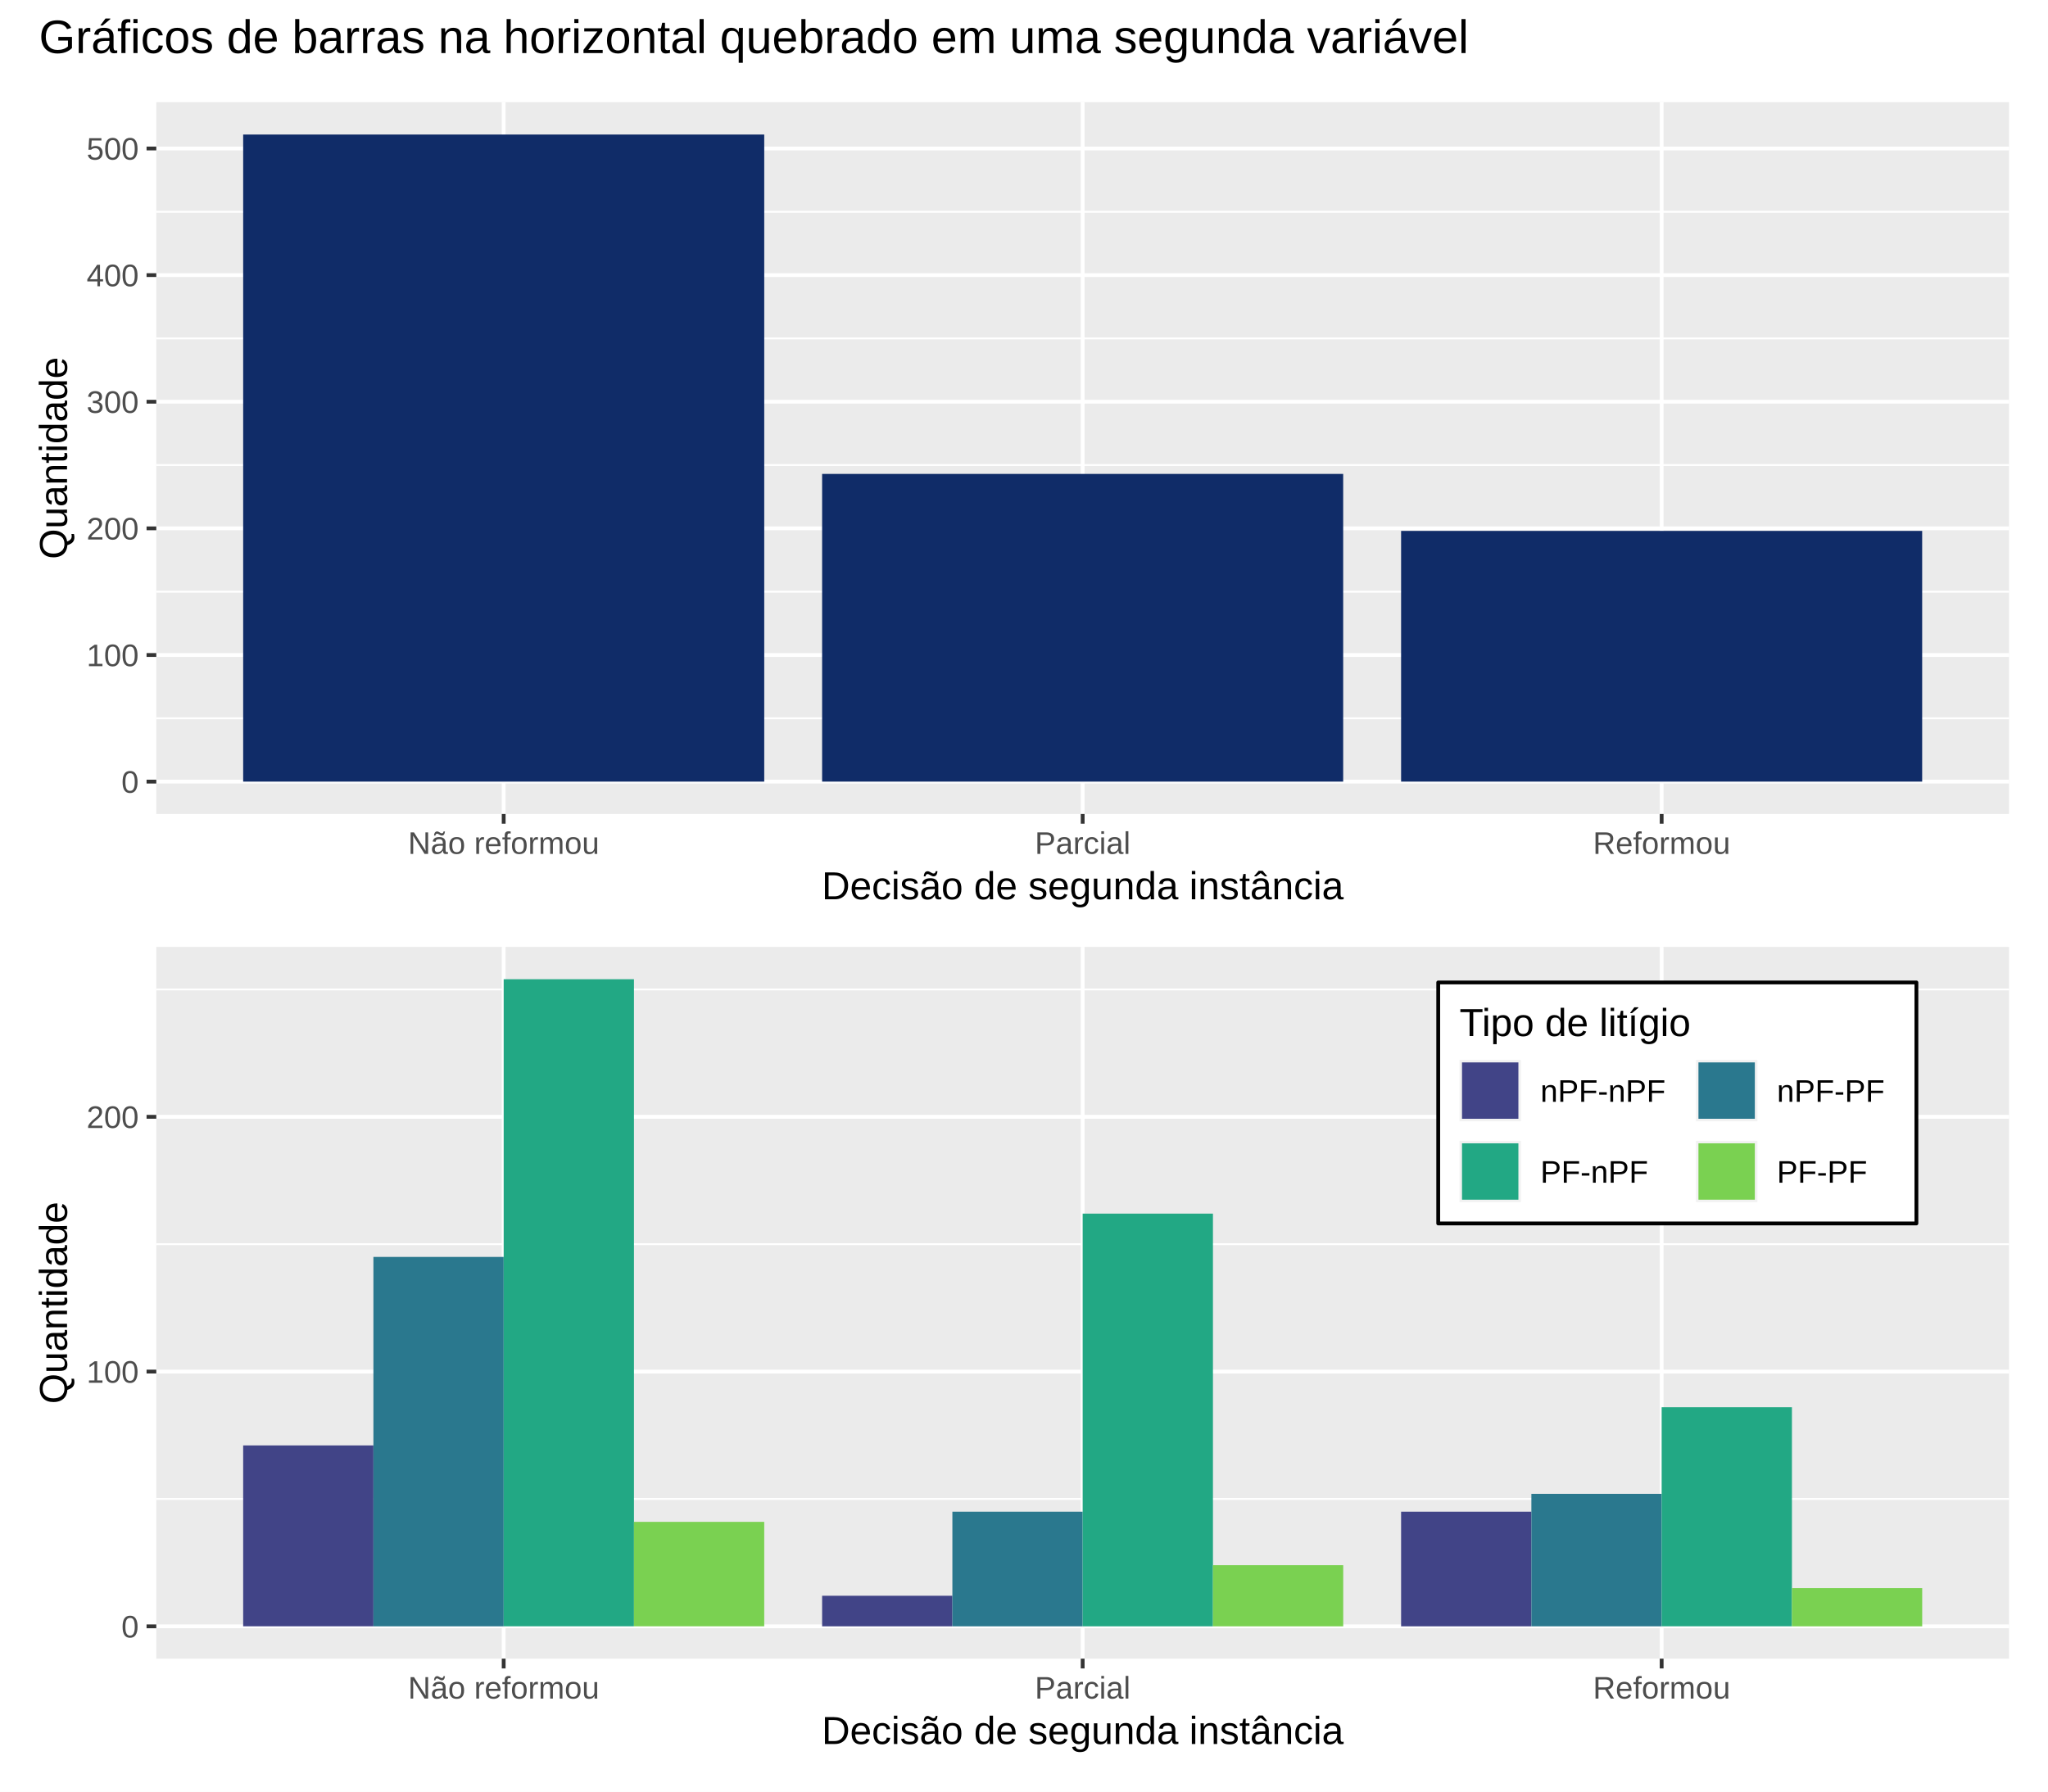
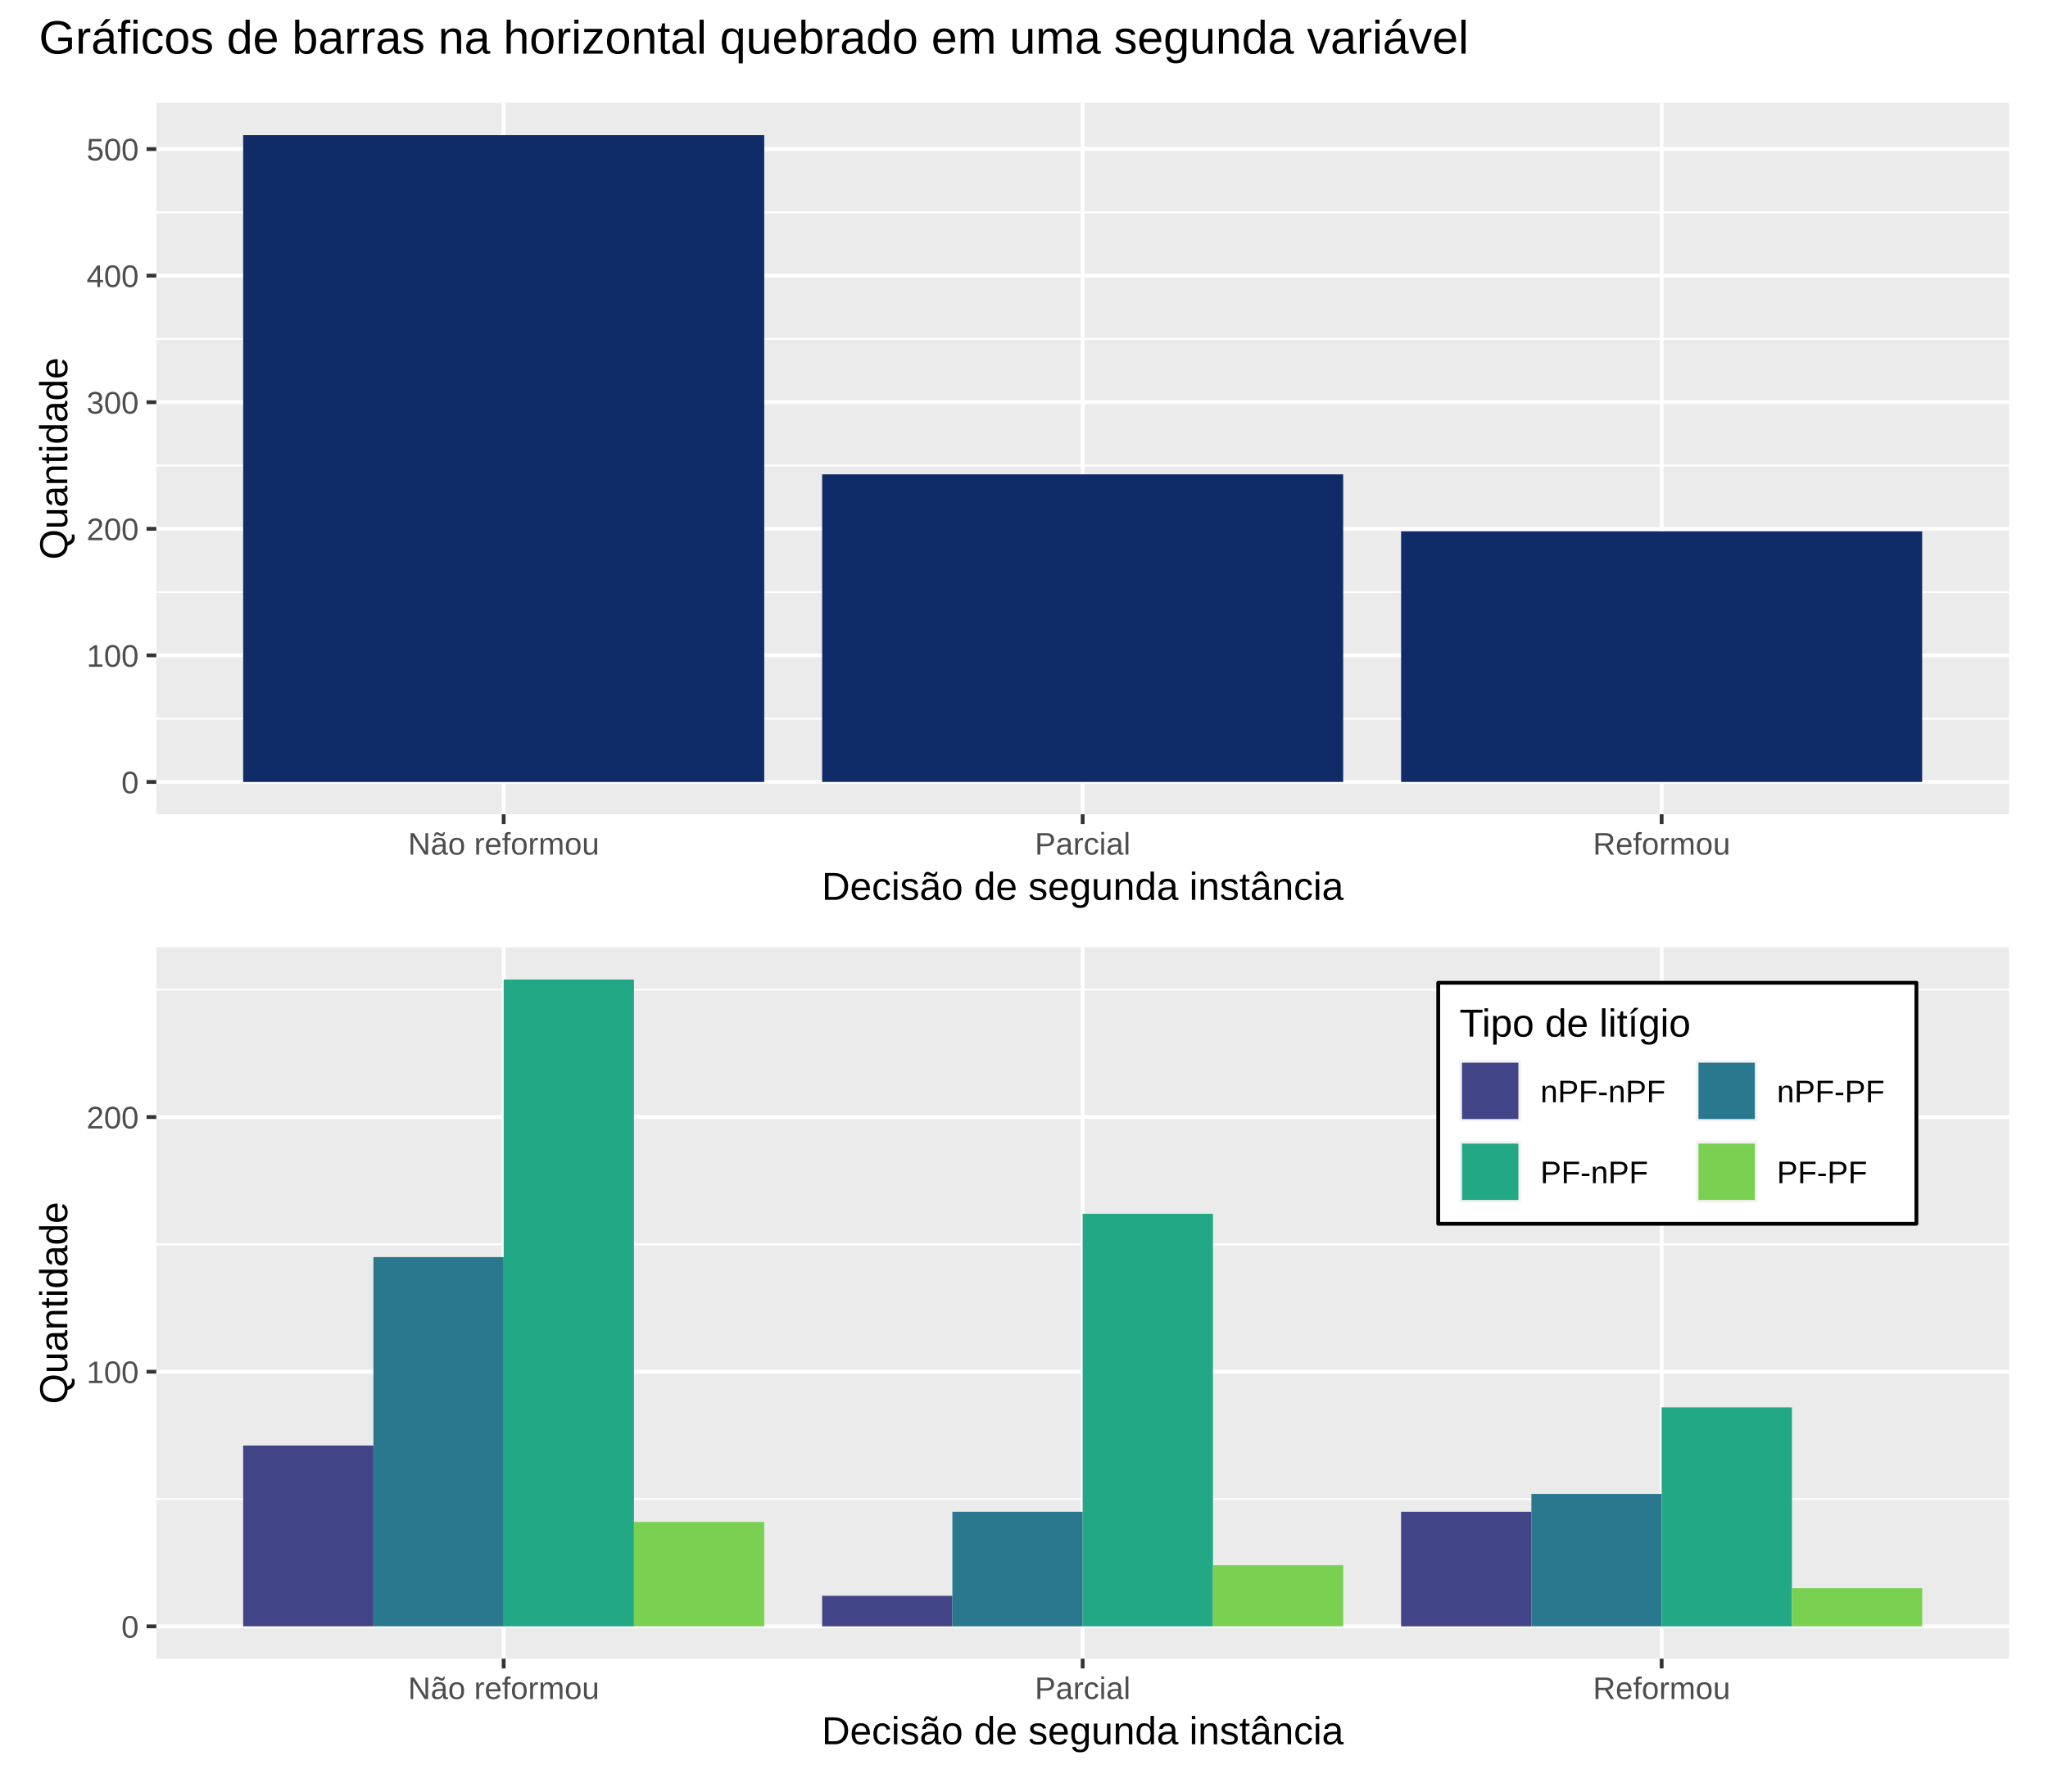
<svg xmlns="http://www.w3.org/2000/svg" class="svglite" width="576.00pt" height="504.00pt" viewBox="0 0 576.00 504.00">
  <defs>
    <style type="text/css">
    .svglite line, .svglite polyline, .svglite polygon, .svglite path, .svglite rect, .svglite circle {
      fill: none;
      stroke: #000000;
      stroke-linecap: round;
      stroke-linejoin: round;
      stroke-miterlimit: 10.00;
    }
    .svglite text {
      white-space: pre;
    }
  </style>
  </defs>
  <rect width="100%" height="100%" style="stroke: none; fill: #FFFFFF;" />
  <defs>
    <clipPath id="cpMC4wMHw1NzYuMDB8MC4wMHw1MDQuMDA=">
      <rect x="0.00" y="0.00" width="576.00" height="504.00" />
    </clipPath>
  </defs>
  <g clip-path="url(#cpMC4wMHw1NzYuMDB8MC4wMHw1MDQuMDA=)">
    <rect x="0.00" y="0.00" width="576.00" height="504.00" style="stroke-width: 1.07; stroke: #FFFFFF; fill: #FFFFFF;" />
  </g>
  <defs>
-     <clipPath id="cpNS40OHw1NzAuNTJ8MjMuMjd8MjYwLjg5">
-       <rect x="5.48" y="23.27" width="565.04" height="237.63" />
+     <clipPath id="cpNS40OHw1NzAuNTJ8MjMuNDR8MjYwLjk4">
+       <rect x="5.48" y="23.44" width="565.04" height="237.54" />
    </clipPath>
  </defs>
-   <g clip-path="url(#cpNS40OHw1NzAuNTJ8MjMuMjd8MjYwLjg5)">
-     <rect x="5.48" y="23.27" width="565.04" height="237.63" style="stroke-width: 1.07; stroke: #FFFFFF; fill: #FFFFFF;" />
+   <g clip-path="url(#cpNS40OHw1NzAuNTJ8MjMuNDR8MjYwLjk4)">
+     <rect x="5.48" y="23.44" width="565.04" height="237.54" style="stroke-width: 1.07; stroke: #FFFFFF; fill: #FFFFFF;" />
  </g>
  <g clip-path="url(#cpMC4wMHw1NzYuMDB8MC4wMHw1MDQuMDA=)">
</g>
  <defs>
-     <clipPath id="cpNDMuOTZ8NTY1LjA0fDI4Ljc0fDIyOC45OA==">
-       <rect x="43.96" y="28.74" width="521.08" height="200.24" />
+     <clipPath id="cpNDMuOTZ8NTY1LjA0fDI4LjkyfDIyOS4wNw==">
+       <rect x="43.96" y="28.92" width="521.08" height="200.15" />
    </clipPath>
  </defs>
-   <g clip-path="url(#cpNDMuOTZ8NTY1LjA0fDI4Ljc0fDIyOC45OA==)">
-     <rect x="43.96" y="28.74" width="521.08" height="200.24" style="stroke-width: 1.07; stroke: none; fill: #EBEBEB;" />
-     <polyline points="43.96,202.07 565.04,202.07 " style="stroke-width: 0.53; stroke: #FFFFFF; stroke-linecap: butt;" />
-     <polyline points="43.96,166.45 565.04,166.45 " style="stroke-width: 0.53; stroke: #FFFFFF; stroke-linecap: butt;" />
-     <polyline points="43.96,130.82 565.04,130.82 " style="stroke-width: 0.53; stroke: #FFFFFF; stroke-linecap: butt;" />
-     <polyline points="43.96,95.20 565.04,95.20 " style="stroke-width: 0.53; stroke: #FFFFFF; stroke-linecap: butt;" />
-     <polyline points="43.96,59.58 565.04,59.58 " style="stroke-width: 0.53; stroke: #FFFFFF; stroke-linecap: butt;" />
-     <polyline points="43.96,219.88 565.04,219.88 " style="stroke-width: 1.07; stroke: #FFFFFF; stroke-linecap: butt;" />
-     <polyline points="43.96,184.26 565.04,184.26 " style="stroke-width: 1.07; stroke: #FFFFFF; stroke-linecap: butt;" />
-     <polyline points="43.96,148.63 565.04,148.63 " style="stroke-width: 1.07; stroke: #FFFFFF; stroke-linecap: butt;" />
-     <polyline points="43.96,113.01 565.04,113.01 " style="stroke-width: 1.07; stroke: #FFFFFF; stroke-linecap: butt;" />
-     <polyline points="43.96,77.39 565.04,77.39 " style="stroke-width: 1.07; stroke: #FFFFFF; stroke-linecap: butt;" />
-     <polyline points="43.96,41.77 565.04,41.77 " style="stroke-width: 1.07; stroke: #FFFFFF; stroke-linecap: butt;" />
-     <polyline points="141.66,228.98 141.66,28.74 " style="stroke-width: 1.07; stroke: #FFFFFF; stroke-linecap: butt;" />
-     <polyline points="304.50,228.98 304.50,28.74 " style="stroke-width: 1.07; stroke: #FFFFFF; stroke-linecap: butt;" />
-     <polyline points="467.34,228.98 467.34,28.74 " style="stroke-width: 1.07; stroke: #FFFFFF; stroke-linecap: butt;" />
-     <rect x="68.39" y="37.85" width="146.55" height="182.03" style="stroke-width: 1.07; stroke: none; stroke-linecap: square; stroke-linejoin: miter; fill: #102C68;" />
-     <rect x="231.22" y="133.32" width="146.55" height="86.56" style="stroke-width: 1.07; stroke: none; stroke-linecap: square; stroke-linejoin: miter; fill: #102C68;" />
-     <rect x="394.06" y="149.35" width="146.55" height="70.53" style="stroke-width: 1.07; stroke: none; stroke-linecap: square; stroke-linejoin: miter; fill: #102C68;" />
+   <g clip-path="url(#cpNDMuOTZ8NTY1LjA0fDI4LjkyfDIyOS4wNw==)">
+     <rect x="43.96" y="28.92" width="521.08" height="200.15" style="stroke-width: 1.07; stroke: none; fill: #EBEBEB;" />
+     <polyline points="43.96,202.17 565.04,202.17 " style="stroke-width: 0.53; stroke: #FFFFFF; stroke-linecap: butt;" />
+     <polyline points="43.96,166.56 565.04,166.56 " style="stroke-width: 0.53; stroke: #FFFFFF; stroke-linecap: butt;" />
+     <polyline points="43.96,130.95 565.04,130.95 " style="stroke-width: 0.53; stroke: #FFFFFF; stroke-linecap: butt;" />
+     <polyline points="43.96,95.34 565.04,95.34 " style="stroke-width: 0.53; stroke: #FFFFFF; stroke-linecap: butt;" />
+     <polyline points="43.96,59.74 565.04,59.74 " style="stroke-width: 0.53; stroke: #FFFFFF; stroke-linecap: butt;" />
+     <polyline points="43.96,219.97 565.04,219.97 " style="stroke-width: 1.07; stroke: #FFFFFF; stroke-linecap: butt;" />
+     <polyline points="43.96,184.36 565.04,184.36 " style="stroke-width: 1.07; stroke: #FFFFFF; stroke-linecap: butt;" />
+     <polyline points="43.96,148.76 565.04,148.76 " style="stroke-width: 1.07; stroke: #FFFFFF; stroke-linecap: butt;" />
+     <polyline points="43.96,113.15 565.04,113.15 " style="stroke-width: 1.07; stroke: #FFFFFF; stroke-linecap: butt;" />
+     <polyline points="43.96,77.54 565.04,77.54 " style="stroke-width: 1.07; stroke: #FFFFFF; stroke-linecap: butt;" />
+     <polyline points="43.96,41.93 565.04,41.93 " style="stroke-width: 1.07; stroke: #FFFFFF; stroke-linecap: butt;" />
+     <polyline points="141.66,229.07 141.66,28.92 " style="stroke-width: 1.07; stroke: #FFFFFF; stroke-linecap: butt;" />
+     <polyline points="304.50,229.07 304.50,28.92 " style="stroke-width: 1.07; stroke: #FFFFFF; stroke-linecap: butt;" />
+     <polyline points="467.34,229.07 467.34,28.92 " style="stroke-width: 1.07; stroke: #FFFFFF; stroke-linecap: butt;" />
+     <rect x="68.39" y="38.02" width="146.55" height="181.96" style="stroke-width: 1.07; stroke: none; stroke-linecap: square; stroke-linejoin: miter; fill: #102C68;" />
+     <rect x="231.22" y="133.44" width="146.55" height="86.53" style="stroke-width: 1.07; stroke: none; stroke-linecap: square; stroke-linejoin: miter; fill: #102C68;" />
+     <rect x="394.06" y="149.47" width="146.55" height="70.50" style="stroke-width: 1.07; stroke: none; stroke-linecap: square; stroke-linejoin: miter; fill: #102C68;" />
  </g>
  <g clip-path="url(#cpMC4wMHw1NzYuMDB8MC4wMHw1MDQuMDA=)">
-     <text x="39.03" y="223.03" text-anchor="end" style="font-size: 8.80px;fill: #4D4D4D; font-family: &quot;Arial&quot;;" textLength="4.90px" lengthAdjust="spacingAndGlyphs">0</text>
-     <text x="39.03" y="187.41" text-anchor="end" style="font-size: 8.80px;fill: #4D4D4D; font-family: &quot;Arial&quot;;" textLength="14.69px" lengthAdjust="spacingAndGlyphs">100</text>
-     <text x="39.03" y="151.78" text-anchor="end" style="font-size: 8.80px;fill: #4D4D4D; font-family: &quot;Arial&quot;;" textLength="14.69px" lengthAdjust="spacingAndGlyphs">200</text>
-     <text x="39.03" y="116.16" text-anchor="end" style="font-size: 8.80px;fill: #4D4D4D; font-family: &quot;Arial&quot;;" textLength="14.69px" lengthAdjust="spacingAndGlyphs">300</text>
-     <text x="39.03" y="80.54" text-anchor="end" style="font-size: 8.80px;fill: #4D4D4D; font-family: &quot;Arial&quot;;" textLength="14.69px" lengthAdjust="spacingAndGlyphs">400</text>
-     <text x="39.03" y="44.92" text-anchor="end" style="font-size: 8.80px;fill: #4D4D4D; font-family: &quot;Arial&quot;;" textLength="14.69px" lengthAdjust="spacingAndGlyphs">500</text>
-     <polyline points="41.22,219.88 43.96,219.88 " style="stroke-width: 1.07; stroke: #333333; stroke-linecap: butt;" />
-     <polyline points="41.22,184.26 43.96,184.26 " style="stroke-width: 1.07; stroke: #333333; stroke-linecap: butt;" />
-     <polyline points="41.22,148.63 43.96,148.63 " style="stroke-width: 1.07; stroke: #333333; stroke-linecap: butt;" />
-     <polyline points="41.22,113.01 43.96,113.01 " style="stroke-width: 1.07; stroke: #333333; stroke-linecap: butt;" />
-     <polyline points="41.22,77.39 43.96,77.39 " style="stroke-width: 1.07; stroke: #333333; stroke-linecap: butt;" />
-     <polyline points="41.22,41.77 43.96,41.77 " style="stroke-width: 1.07; stroke: #333333; stroke-linecap: butt;" />
-     <polyline points="141.66,231.72 141.66,228.98 " style="stroke-width: 1.07; stroke: #333333; stroke-linecap: butt;" />
-     <polyline points="304.50,231.72 304.50,228.98 " style="stroke-width: 1.07; stroke: #333333; stroke-linecap: butt;" />
-     <polyline points="467.34,231.72 467.34,228.98 " style="stroke-width: 1.07; stroke: #333333; stroke-linecap: butt;" />
-     <text x="141.66" y="240.21" text-anchor="middle" style="font-size: 8.80px;fill: #4D4D4D; font-family: &quot;Arial&quot;;" textLength="53.81px" lengthAdjust="spacingAndGlyphs">Não reformou</text>
-     <text x="304.50" y="240.21" text-anchor="middle" style="font-size: 8.80px;fill: #4D4D4D; font-family: &quot;Arial&quot;;" textLength="26.89px" lengthAdjust="spacingAndGlyphs">Parcial</text>
-     <text x="467.34" y="240.21" text-anchor="middle" style="font-size: 8.80px;fill: #4D4D4D; font-family: &quot;Arial&quot;;" textLength="38.64px" lengthAdjust="spacingAndGlyphs">Reformou</text>
-     <text x="304.50" y="252.98" text-anchor="middle" style="font-size: 11.00px; font-family: &quot;Arial&quot;;" textLength="146.81px" lengthAdjust="spacingAndGlyphs">Decisão de segunda instância</text>
-     <text transform="translate(18.85,128.86) rotate(-90)" text-anchor="middle" style="font-size: 11.00px; font-family: &quot;Arial&quot;;" textLength="56.90px" lengthAdjust="spacingAndGlyphs">Quantidade</text>
+     <text x="39.03" y="223.18" text-anchor="end" style="font-size: 8.80px;fill: #4D4D4D; font-family: &quot;Liberation Sans&quot;;" textLength="5.59px" lengthAdjust="spacingAndGlyphs">0</text>
+     <text x="39.03" y="187.57" text-anchor="end" style="font-size: 8.80px;fill: #4D4D4D; font-family: &quot;Liberation Sans&quot;;" textLength="16.78px" lengthAdjust="spacingAndGlyphs">100</text>
+     <text x="39.03" y="151.96" text-anchor="end" style="font-size: 8.80px;fill: #4D4D4D; font-family: &quot;Liberation Sans&quot;;" textLength="16.78px" lengthAdjust="spacingAndGlyphs">200</text>
+     <text x="39.03" y="116.36" text-anchor="end" style="font-size: 8.80px;fill: #4D4D4D; font-family: &quot;Liberation Sans&quot;;" textLength="16.78px" lengthAdjust="spacingAndGlyphs">300</text>
+     <text x="39.03" y="80.75" text-anchor="end" style="font-size: 8.80px;fill: #4D4D4D; font-family: &quot;Liberation Sans&quot;;" textLength="16.78px" lengthAdjust="spacingAndGlyphs">400</text>
+     <text x="39.03" y="45.14" text-anchor="end" style="font-size: 8.80px;fill: #4D4D4D; font-family: &quot;Liberation Sans&quot;;" textLength="16.78px" lengthAdjust="spacingAndGlyphs">500</text>
+     <polyline points="41.22,219.97 43.96,219.97 " style="stroke-width: 1.07; stroke: #333333; stroke-linecap: butt;" />
+     <polyline points="41.22,184.36 43.96,184.36 " style="stroke-width: 1.07; stroke: #333333; stroke-linecap: butt;" />
+     <polyline points="41.22,148.76 43.96,148.76 " style="stroke-width: 1.07; stroke: #333333; stroke-linecap: butt;" />
+     <polyline points="41.22,113.15 43.96,113.15 " style="stroke-width: 1.07; stroke: #333333; stroke-linecap: butt;" />
+     <polyline points="41.22,77.54 43.96,77.54 " style="stroke-width: 1.07; stroke: #333333; stroke-linecap: butt;" />
+     <polyline points="41.22,41.93 43.96,41.93 " style="stroke-width: 1.07; stroke: #333333; stroke-linecap: butt;" />
+     <polyline points="141.66,231.81 141.66,229.07 " style="stroke-width: 1.07; stroke: #333333; stroke-linecap: butt;" />
+     <polyline points="304.50,231.81 304.50,229.07 " style="stroke-width: 1.07; stroke: #333333; stroke-linecap: butt;" />
+     <polyline points="467.34,231.81 467.34,229.07 " style="stroke-width: 1.07; stroke: #333333; stroke-linecap: butt;" />
+     <text x="141.66" y="240.42" text-anchor="middle" style="font-size: 8.80px;fill: #4D4D4D; font-family: &quot;Liberation Sans&quot;;" textLength="60.46px" lengthAdjust="spacingAndGlyphs">Não reformou</text>
+     <text x="304.50" y="240.42" text-anchor="middle" style="font-size: 8.80px;fill: #4D4D4D; font-family: &quot;Liberation Sans&quot;;" textLength="28.85px" lengthAdjust="spacingAndGlyphs">Parcial</text>
+     <text x="467.34" y="240.42" text-anchor="middle" style="font-size: 8.80px;fill: #4D4D4D; font-family: &quot;Liberation Sans&quot;;" textLength="42.60px" lengthAdjust="spacingAndGlyphs">Reformou</text>
+     <text x="304.50" y="253.14" text-anchor="middle" style="font-size: 11.00px; font-family: &quot;Liberation Sans&quot;;" textLength="164.58px" lengthAdjust="spacingAndGlyphs">Decisão de segunda instância</text>
+     <text transform="translate(18.92,128.99) rotate(-90)" text-anchor="middle" style="font-size: 11.00px; font-family: &quot;Liberation Sans&quot;;" textLength="64.19px" lengthAdjust="spacingAndGlyphs">Quantidade</text>
  </g>
  <defs>
-     <clipPath id="cpNS40OHw1NzAuNTJ8MjYwLjg5fDQ5OC41Mg==">
-       <rect x="5.48" y="260.89" width="565.04" height="237.63" />
+     <clipPath id="cpNS40OHw1NzAuNTJ8MjYwLjk4fDQ5OC41Mg==">
+       <rect x="5.48" y="260.98" width="565.04" height="237.54" />
    </clipPath>
  </defs>
-   <g clip-path="url(#cpNS40OHw1NzAuNTJ8MjYwLjg5fDQ5OC41Mg==)">
-     <rect x="5.48" y="260.89" width="565.04" height="237.63" style="stroke-width: 1.07; stroke: #FFFFFF; fill: #FFFFFF;" />
+   <g clip-path="url(#cpNS40OHw1NzAuNTJ8MjYwLjk4fDQ5OC41Mg==)">
+     <rect x="5.48" y="260.98" width="565.04" height="237.54" style="stroke-width: 1.07; stroke: #FFFFFF; fill: #FFFFFF;" />
  </g>
  <g clip-path="url(#cpMC4wMHw1NzYuMDB8MC4wMHw1MDQuMDA=)">
</g>
  <defs>
-     <clipPath id="cpNDMuOTZ8NTY1LjA0fDI2Ni4zN3w0NjYuNjE=">
-       <rect x="43.96" y="266.37" width="521.08" height="200.24" />
+     <clipPath id="cpNDMuOTZ8NTY1LjA0fDI2Ni40Nnw0NjYuNjE=">
+       <rect x="43.96" y="266.46" width="521.08" height="200.15" />
    </clipPath>
  </defs>
-   <g clip-path="url(#cpNDMuOTZ8NTY1LjA0fDI2Ni4zN3w0NjYuNjE=)">
-     <rect x="43.96" y="266.37" width="521.08" height="200.24" style="stroke-width: 1.07; stroke: none; fill: #EBEBEB;" />
-     <polyline points="43.96,421.67 565.04,421.67 " style="stroke-width: 0.53; stroke: #FFFFFF; stroke-linecap: butt;" />
-     <polyline points="43.96,350.01 565.04,350.01 " style="stroke-width: 0.53; stroke: #FFFFFF; stroke-linecap: butt;" />
-     <polyline points="43.96,278.34 565.04,278.34 " style="stroke-width: 0.53; stroke: #FFFFFF; stroke-linecap: butt;" />
+   <g clip-path="url(#cpNDMuOTZ8NTY1LjA0fDI2Ni40Nnw0NjYuNjE=)">
+     <rect x="43.96" y="266.46" width="521.08" height="200.15" style="stroke-width: 1.07; stroke: none; fill: #EBEBEB;" />
+     <polyline points="43.96,421.69 565.04,421.69 " style="stroke-width: 0.53; stroke: #FFFFFF; stroke-linecap: butt;" />
+     <polyline points="43.96,350.06 565.04,350.06 " style="stroke-width: 0.53; stroke: #FFFFFF; stroke-linecap: butt;" />
+     <polyline points="43.96,278.42 565.04,278.42 " style="stroke-width: 0.53; stroke: #FFFFFF; stroke-linecap: butt;" />
    <polyline points="43.96,457.51 565.04,457.51 " style="stroke-width: 1.07; stroke: #FFFFFF; stroke-linecap: butt;" />
-     <polyline points="43.96,385.84 565.04,385.84 " style="stroke-width: 1.07; stroke: #FFFFFF; stroke-linecap: butt;" />
-     <polyline points="43.96,314.17 565.04,314.17 " style="stroke-width: 1.07; stroke: #FFFFFF; stroke-linecap: butt;" />
-     <polyline points="141.66,466.61 141.66,266.37 " style="stroke-width: 1.07; stroke: #FFFFFF; stroke-linecap: butt;" />
-     <polyline points="304.50,466.61 304.50,266.37 " style="stroke-width: 1.07; stroke: #FFFFFF; stroke-linecap: butt;" />
-     <polyline points="467.34,466.61 467.34,266.37 " style="stroke-width: 1.07; stroke: #FFFFFF; stroke-linecap: butt;" />
-     <rect x="68.39" y="406.62" width="36.64" height="50.88" style="stroke-width: 1.07; stroke: none; stroke-linecap: square; stroke-linejoin: miter; fill: #414487;" />
-     <rect x="105.02" y="353.59" width="36.64" height="103.92" style="stroke-width: 1.07; stroke: none; stroke-linecap: square; stroke-linejoin: miter; fill: #2A788E;" />
-     <rect x="141.66" y="275.47" width="36.64" height="182.03" style="stroke-width: 1.07; stroke: none; stroke-linecap: square; stroke-linejoin: miter; fill: #22A884;" />
-     <rect x="178.30" y="428.12" width="36.64" height="29.38" style="stroke-width: 1.07; stroke: none; stroke-linecap: square; stroke-linejoin: miter; fill: #7AD151;" />
-     <rect x="231.22" y="448.91" width="36.64" height="8.60" style="stroke-width: 1.07; stroke: none; stroke-linecap: square; stroke-linejoin: miter; fill: #414487;" />
-     <rect x="267.86" y="425.26" width="36.64" height="32.25" style="stroke-width: 1.07; stroke: none; stroke-linecap: square; stroke-linejoin: miter; fill: #2A788E;" />
-     <rect x="304.50" y="341.41" width="36.64" height="116.10" style="stroke-width: 1.07; stroke: none; stroke-linecap: square; stroke-linejoin: miter; fill: #22A884;" />
-     <rect x="341.14" y="440.31" width="36.64" height="17.20" style="stroke-width: 1.07; stroke: none; stroke-linecap: square; stroke-linejoin: miter; fill: #7AD151;" />
-     <rect x="394.06" y="425.26" width="36.64" height="32.25" style="stroke-width: 1.07; stroke: none; stroke-linecap: square; stroke-linejoin: miter; fill: #414487;" />
-     <rect x="430.70" y="420.24" width="36.64" height="37.27" style="stroke-width: 1.07; stroke: none; stroke-linecap: square; stroke-linejoin: miter; fill: #2A788E;" />
-     <rect x="467.34" y="395.87" width="36.64" height="61.63" style="stroke-width: 1.07; stroke: none; stroke-linecap: square; stroke-linejoin: miter; fill: #22A884;" />
-     <rect x="503.98" y="446.76" width="36.64" height="10.75" style="stroke-width: 1.07; stroke: none; stroke-linecap: square; stroke-linejoin: miter; fill: #7AD151;" />
+     <polyline points="43.96,385.88 565.04,385.88 " style="stroke-width: 1.07; stroke: #FFFFFF; stroke-linecap: butt;" />
+     <polyline points="43.96,314.24 565.04,314.24 " style="stroke-width: 1.07; stroke: #FFFFFF; stroke-linecap: butt;" />
+     <polyline points="141.66,466.61 141.66,266.46 " style="stroke-width: 1.07; stroke: #FFFFFF; stroke-linecap: butt;" />
+     <polyline points="304.50,466.61 304.50,266.46 " style="stroke-width: 1.07; stroke: #FFFFFF; stroke-linecap: butt;" />
+     <polyline points="467.34,466.61 467.34,266.46 " style="stroke-width: 1.07; stroke: #FFFFFF; stroke-linecap: butt;" />
+     <rect x="68.39" y="406.65" width="36.64" height="50.86" style="stroke-width: 1.07; stroke: none; stroke-linecap: square; stroke-linejoin: miter; fill: #414487;" />
+     <rect x="105.02" y="353.64" width="36.64" height="103.87" style="stroke-width: 1.07; stroke: none; stroke-linecap: square; stroke-linejoin: miter; fill: #2A788E;" />
+     <rect x="141.66" y="275.56" width="36.64" height="181.96" style="stroke-width: 1.07; stroke: none; stroke-linecap: square; stroke-linejoin: miter; fill: #22A884;" />
+     <rect x="178.30" y="428.14" width="36.64" height="29.37" style="stroke-width: 1.07; stroke: none; stroke-linecap: square; stroke-linejoin: miter; fill: #7AD151;" />
+     <rect x="231.22" y="448.92" width="36.64" height="8.60" style="stroke-width: 1.07; stroke: none; stroke-linecap: square; stroke-linejoin: miter; fill: #414487;" />
+     <rect x="267.86" y="425.28" width="36.64" height="32.24" style="stroke-width: 1.07; stroke: none; stroke-linecap: square; stroke-linejoin: miter; fill: #2A788E;" />
+     <rect x="304.50" y="341.46" width="36.64" height="116.05" style="stroke-width: 1.07; stroke: none; stroke-linecap: square; stroke-linejoin: miter; fill: #22A884;" />
+     <rect x="341.14" y="440.32" width="36.64" height="17.19" style="stroke-width: 1.07; stroke: none; stroke-linecap: square; stroke-linejoin: miter; fill: #7AD151;" />
+     <rect x="394.06" y="425.28" width="36.64" height="32.24" style="stroke-width: 1.07; stroke: none; stroke-linecap: square; stroke-linejoin: miter; fill: #414487;" />
+     <rect x="430.70" y="420.26" width="36.64" height="37.25" style="stroke-width: 1.07; stroke: none; stroke-linecap: square; stroke-linejoin: miter; fill: #2A788E;" />
+     <rect x="467.34" y="395.91" width="36.64" height="61.61" style="stroke-width: 1.07; stroke: none; stroke-linecap: square; stroke-linejoin: miter; fill: #22A884;" />
+     <rect x="503.98" y="446.77" width="36.64" height="10.75" style="stroke-width: 1.07; stroke: none; stroke-linecap: square; stroke-linejoin: miter; fill: #7AD151;" />
  </g>
  <g clip-path="url(#cpMC4wMHw1NzYuMDB8MC4wMHw1MDQuMDA=)">
-     <text x="39.03" y="460.66" text-anchor="end" style="font-size: 8.80px;fill: #4D4D4D; font-family: &quot;Arial&quot;;" textLength="4.90px" lengthAdjust="spacingAndGlyphs">0</text>
-     <text x="39.03" y="388.99" text-anchor="end" style="font-size: 8.80px;fill: #4D4D4D; font-family: &quot;Arial&quot;;" textLength="14.69px" lengthAdjust="spacingAndGlyphs">100</text>
-     <text x="39.03" y="317.32" text-anchor="end" style="font-size: 8.80px;fill: #4D4D4D; font-family: &quot;Arial&quot;;" textLength="14.69px" lengthAdjust="spacingAndGlyphs">200</text>
+     <text x="39.03" y="460.72" text-anchor="end" style="font-size: 8.80px;fill: #4D4D4D; font-family: &quot;Liberation Sans&quot;;" textLength="5.59px" lengthAdjust="spacingAndGlyphs">0</text>
+     <text x="39.03" y="389.08" text-anchor="end" style="font-size: 8.80px;fill: #4D4D4D; font-family: &quot;Liberation Sans&quot;;" textLength="16.78px" lengthAdjust="spacingAndGlyphs">100</text>
+     <text x="39.03" y="317.45" text-anchor="end" style="font-size: 8.80px;fill: #4D4D4D; font-family: &quot;Liberation Sans&quot;;" textLength="16.78px" lengthAdjust="spacingAndGlyphs">200</text>
    <polyline points="41.22,457.51 43.96,457.51 " style="stroke-width: 1.07; stroke: #333333; stroke-linecap: butt;" />
-     <polyline points="41.22,385.84 43.96,385.84 " style="stroke-width: 1.07; stroke: #333333; stroke-linecap: butt;" />
-     <polyline points="41.22,314.17 43.96,314.17 " style="stroke-width: 1.07; stroke: #333333; stroke-linecap: butt;" />
+     <polyline points="41.22,385.88 43.96,385.88 " style="stroke-width: 1.07; stroke: #333333; stroke-linecap: butt;" />
+     <polyline points="41.22,314.24 43.96,314.24 " style="stroke-width: 1.07; stroke: #333333; stroke-linecap: butt;" />
    <polyline points="141.66,469.35 141.66,466.61 " style="stroke-width: 1.07; stroke: #333333; stroke-linecap: butt;" />
    <polyline points="304.50,469.35 304.50,466.61 " style="stroke-width: 1.07; stroke: #333333; stroke-linecap: butt;" />
    <polyline points="467.34,469.35 467.34,466.61 " style="stroke-width: 1.07; stroke: #333333; stroke-linecap: butt;" />
-     <text x="141.66" y="477.84" text-anchor="middle" style="font-size: 8.80px;fill: #4D4D4D; font-family: &quot;Arial&quot;;" textLength="53.81px" lengthAdjust="spacingAndGlyphs">Não reformou</text>
-     <text x="304.50" y="477.84" text-anchor="middle" style="font-size: 8.80px;fill: #4D4D4D; font-family: &quot;Arial&quot;;" textLength="26.89px" lengthAdjust="spacingAndGlyphs">Parcial</text>
-     <text x="467.34" y="477.84" text-anchor="middle" style="font-size: 8.80px;fill: #4D4D4D; font-family: &quot;Arial&quot;;" textLength="38.64px" lengthAdjust="spacingAndGlyphs">Reformou</text>
-     <text x="304.50" y="490.61" text-anchor="middle" style="font-size: 11.00px; font-family: &quot;Arial&quot;;" textLength="146.81px" lengthAdjust="spacingAndGlyphs">Decisão de segunda instância</text>
-     <text transform="translate(18.85,366.49) rotate(-90)" text-anchor="middle" style="font-size: 11.00px; font-family: &quot;Arial&quot;;" textLength="56.90px" lengthAdjust="spacingAndGlyphs">Quantidade</text>
-     <rect x="404.50" y="276.38" width="134.49" height="67.79" style="stroke-width: 1.07; fill: #FFFFFF;" />
-     <text x="410.48" y="291.46" style="font-size: 11.00px; font-family: &quot;Arial&quot;;" textLength="65.03px" lengthAdjust="spacingAndGlyphs">Tipo de litígio</text>
-     <rect x="410.48" y="298.16" width="17.28" height="17.28" style="stroke-width: 1.07; stroke: none; fill: #F2F2F2;" />
-     <rect x="411.19" y="298.87" width="15.86" height="15.86" style="stroke-width: 1.07; stroke: none; stroke-linecap: square; stroke-linejoin: miter; fill: #414487;" />
-     <rect x="476.99" y="298.16" width="17.28" height="17.28" style="stroke-width: 1.07; stroke: none; fill: #F2F2F2;" />
-     <rect x="477.69" y="298.87" width="15.86" height="15.86" style="stroke-width: 1.07; stroke: none; stroke-linecap: square; stroke-linejoin: miter; fill: #2A788E;" />
-     <rect x="410.48" y="320.92" width="17.28" height="17.28" style="stroke-width: 1.07; stroke: none; fill: #F2F2F2;" />
-     <rect x="411.19" y="321.63" width="15.86" height="15.86" style="stroke-width: 1.07; stroke: none; stroke-linecap: square; stroke-linejoin: miter; fill: #22A884;" />
-     <rect x="476.99" y="320.92" width="17.28" height="17.28" style="stroke-width: 1.07; stroke: none; fill: #F2F2F2;" />
-     <rect x="477.69" y="321.63" width="15.86" height="15.86" style="stroke-width: 1.07; stroke: none; stroke-linecap: square; stroke-linejoin: miter; fill: #7AD151;" />
-     <text x="433.24" y="309.95" style="font-size: 8.80px; font-family: &quot;Arial&quot;;" textLength="35.20px" lengthAdjust="spacingAndGlyphs">nPF-nPF</text>
-     <text x="499.75" y="309.95" style="font-size: 8.80px; font-family: &quot;Arial&quot;;" textLength="30.30px" lengthAdjust="spacingAndGlyphs">nPF-PF</text>
-     <text x="433.24" y="332.71" style="font-size: 8.80px; font-family: &quot;Arial&quot;;" textLength="30.30px" lengthAdjust="spacingAndGlyphs">PF-nPF</text>
-     <text x="499.75" y="332.71" style="font-size: 8.80px; font-family: &quot;Arial&quot;;" textLength="25.41px" lengthAdjust="spacingAndGlyphs">PF-PF</text>
-     <text x="10.96" y="14.93" style="font-size: 13.20px; font-family: &quot;Arial&quot;;" textLength="401.83px" lengthAdjust="spacingAndGlyphs">Gráficos de barras na horizontal quebrado em uma segunda variável</text>
+     <text x="141.66" y="477.96" text-anchor="middle" style="font-size: 8.80px;fill: #4D4D4D; font-family: &quot;Liberation Sans&quot;;" textLength="60.46px" lengthAdjust="spacingAndGlyphs">Não reformou</text>
+     <text x="304.50" y="477.96" text-anchor="middle" style="font-size: 8.80px;fill: #4D4D4D; font-family: &quot;Liberation Sans&quot;;" textLength="28.85px" lengthAdjust="spacingAndGlyphs">Parcial</text>
+     <text x="467.34" y="477.96" text-anchor="middle" style="font-size: 8.80px;fill: #4D4D4D; font-family: &quot;Liberation Sans&quot;;" textLength="42.60px" lengthAdjust="spacingAndGlyphs">Reformou</text>
+     <text x="304.50" y="490.68" text-anchor="middle" style="font-size: 11.00px; font-family: &quot;Liberation Sans&quot;;" textLength="164.58px" lengthAdjust="spacingAndGlyphs">Decisão de segunda instância</text>
+     <text transform="translate(18.92,366.53) rotate(-90)" text-anchor="middle" style="font-size: 11.00px; font-family: &quot;Liberation Sans&quot;;" textLength="64.19px" lengthAdjust="spacingAndGlyphs">Quantidade</text>
+     <rect x="404.50" y="276.47" width="134.49" height="67.79" style="stroke-width: 1.07; fill: #FFFFFF;" />
+     <text x="410.48" y="291.61" style="font-size: 11.00px; font-family: &quot;Liberation Sans&quot;;" textLength="74.17px" lengthAdjust="spacingAndGlyphs">Tipo de litígio</text>
+     <rect x="410.48" y="298.24" width="17.28" height="17.28" style="stroke-width: 1.07; stroke: none; fill: #F2F2F2;" />
+     <rect x="411.19" y="298.95" width="15.86" height="15.86" style="stroke-width: 1.07; stroke: none; stroke-linecap: square; stroke-linejoin: miter; fill: #414487;" />
+     <rect x="476.99" y="298.24" width="17.28" height="17.28" style="stroke-width: 1.07; stroke: none; fill: #F2F2F2;" />
+     <rect x="477.69" y="298.95" width="15.86" height="15.86" style="stroke-width: 1.07; stroke: none; stroke-linecap: square; stroke-linejoin: miter; fill: #2A788E;" />
+     <rect x="410.48" y="321.00" width="17.28" height="17.28" style="stroke-width: 1.07; stroke: none; fill: #F2F2F2;" />
+     <rect x="411.19" y="321.71" width="15.86" height="15.86" style="stroke-width: 1.07; stroke: none; stroke-linecap: square; stroke-linejoin: miter; fill: #22A884;" />
+     <rect x="476.99" y="321.00" width="17.28" height="17.28" style="stroke-width: 1.07; stroke: none; fill: #F2F2F2;" />
+     <rect x="477.69" y="321.71" width="15.86" height="15.86" style="stroke-width: 1.07; stroke: none; stroke-linecap: square; stroke-linejoin: miter; fill: #7AD151;" />
+     <text x="433.24" y="310.09" style="font-size: 8.80px; font-family: &quot;Liberation Sans&quot;;" textLength="35.06px" lengthAdjust="spacingAndGlyphs">nPF-nPF</text>
+     <text x="499.75" y="310.09" style="font-size: 8.80px; font-family: &quot;Liberation Sans&quot;;" textLength="29.48px" lengthAdjust="spacingAndGlyphs">nPF-PF</text>
+     <text x="433.24" y="332.85" style="font-size: 8.80px; font-family: &quot;Liberation Sans&quot;;" textLength="29.48px" lengthAdjust="spacingAndGlyphs">PF-nPF</text>
+     <text x="499.75" y="332.85" style="font-size: 8.80px; font-family: &quot;Liberation Sans&quot;;" textLength="23.91px" lengthAdjust="spacingAndGlyphs">PF-PF</text>
+     <text x="10.96" y="15.10" style="font-size: 13.20px; font-family: &quot;Liberation Sans&quot;;" textLength="455.31px" lengthAdjust="spacingAndGlyphs">Gráficos de barras na horizontal quebrado em uma segunda variável</text>
  </g>
</svg>
